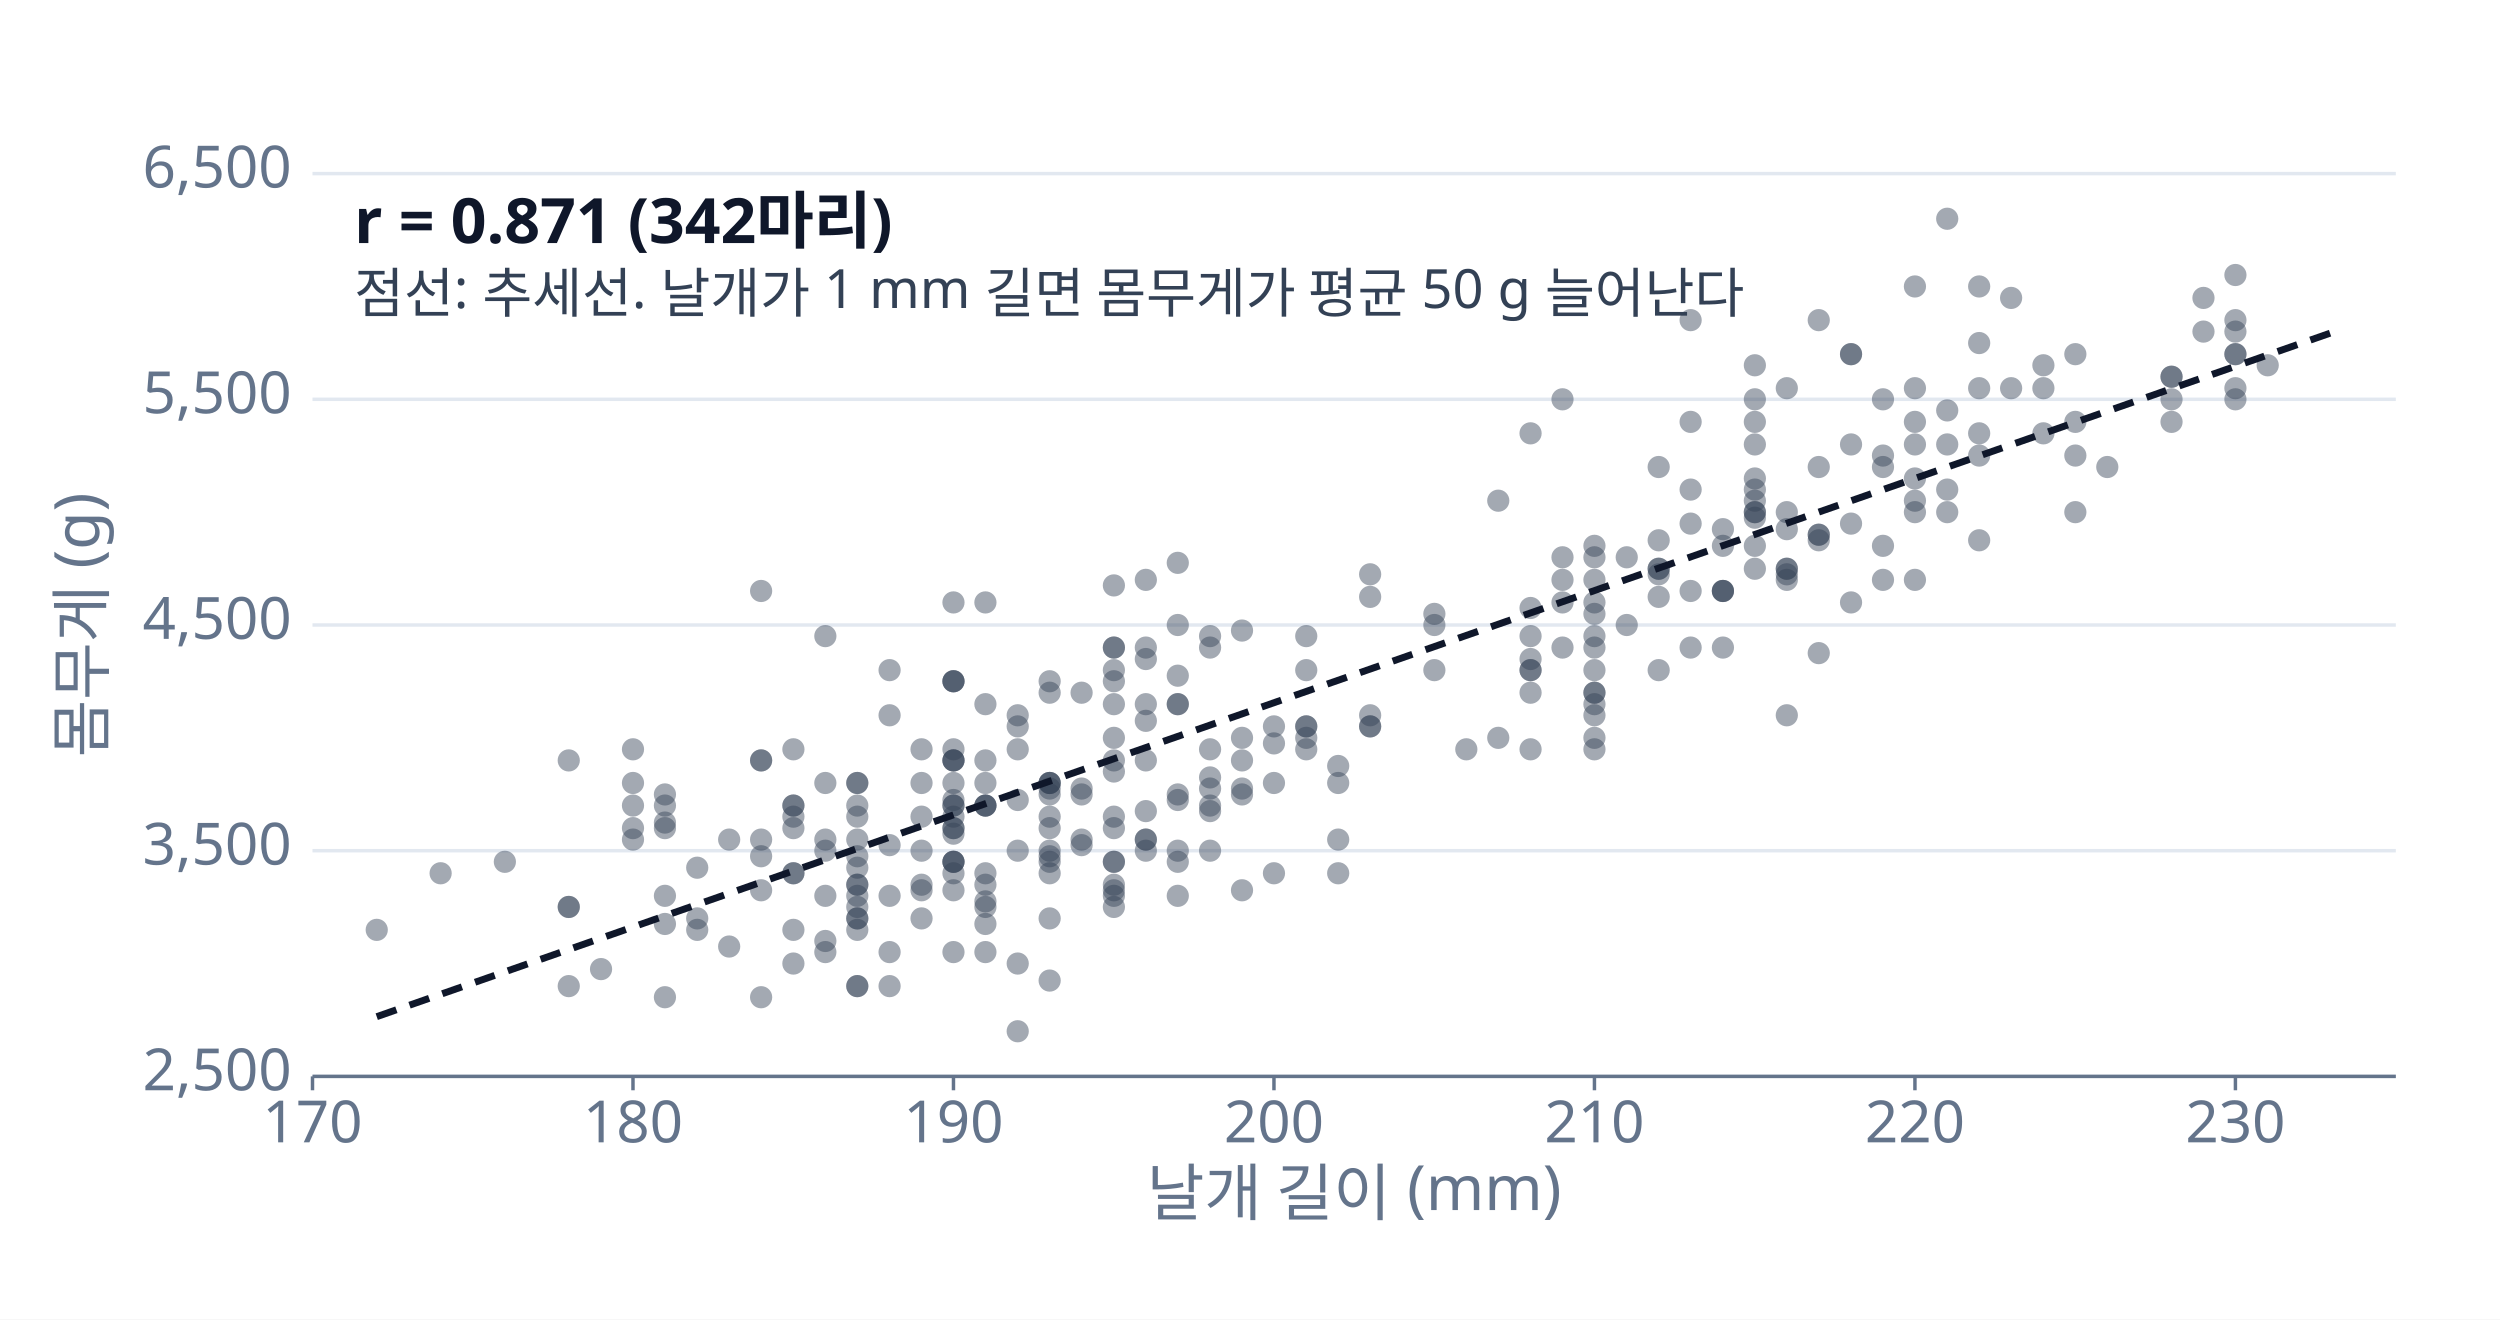
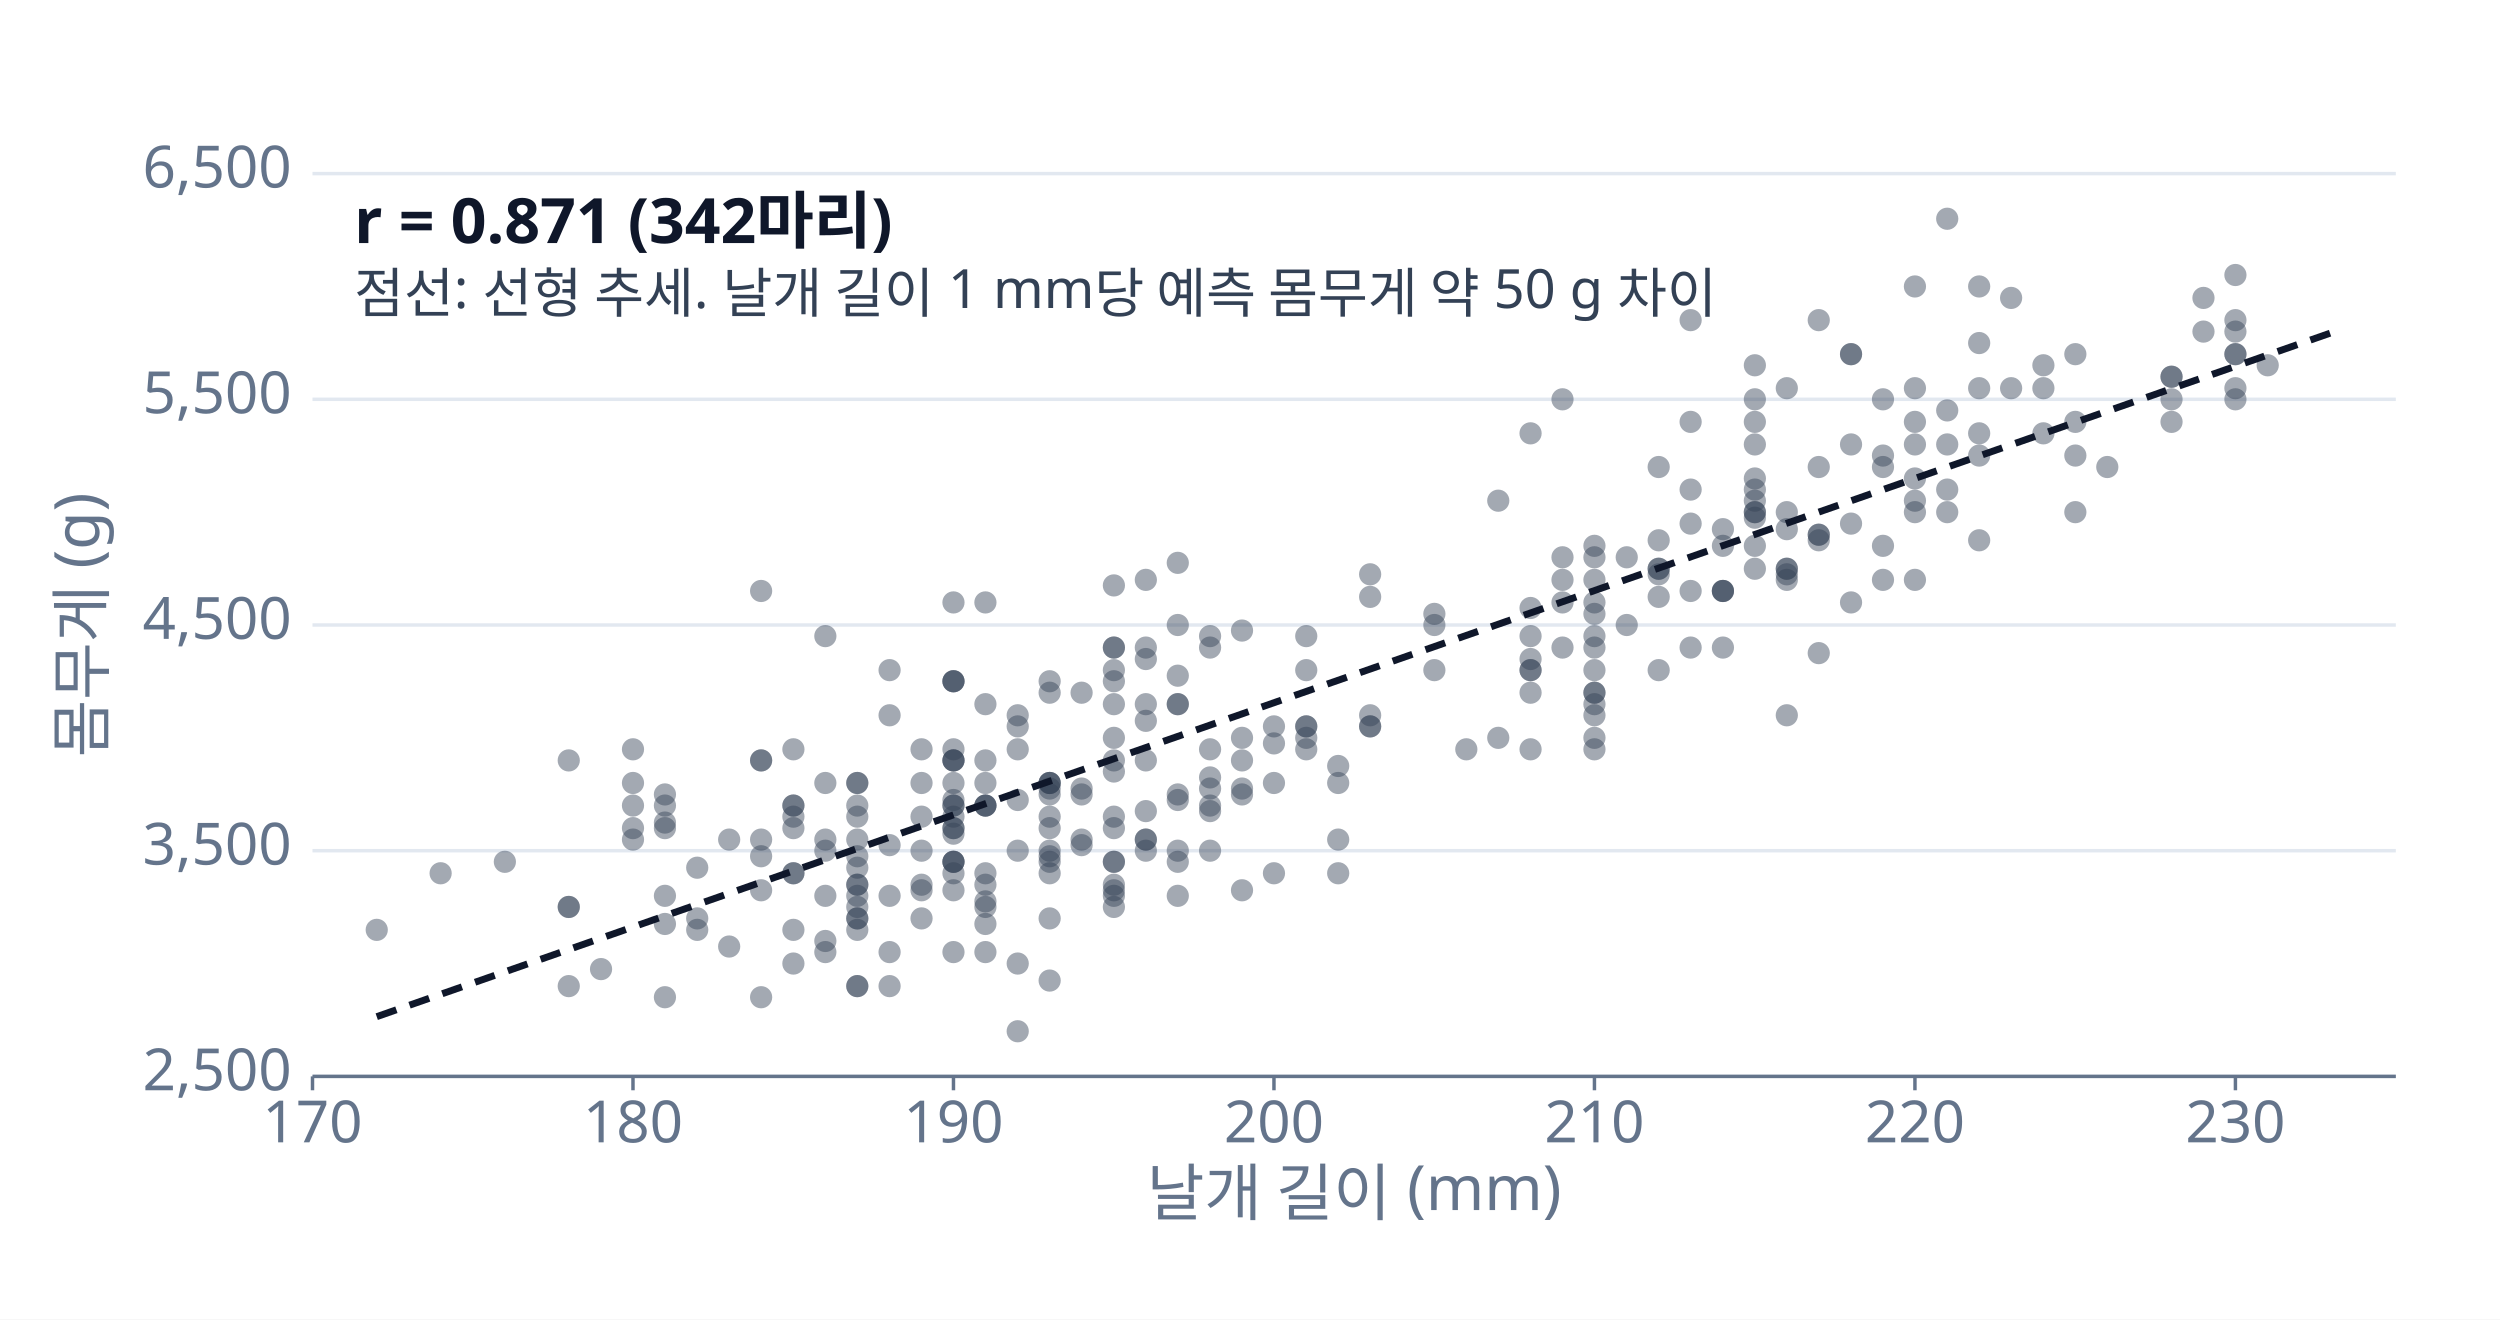
<svg xmlns="http://www.w3.org/2000/svg" viewBox="0 0 720 380" width="720" height="380" font-family="Pretendard, 'Apple SD Gothic Neo', 'Malgun Gothic', 'Noto Sans KR', sans-serif" role="img" aria-label="날개 길이와 몸무게의 산점도">
  <rect width="720" height="380" fill="#ffffff" />
  <line x1="90" x2="690" y1="310.0" y2="310.0" stroke="#e2e8f0" stroke-width="1" />
  <text x="84" y="314.0" font-size="16.8" fill="#64748b" text-anchor="end">2,500</text>
  <line x1="90" x2="690" y1="245.0" y2="245.0" stroke="#e2e8f0" stroke-width="1" />
  <text x="84" y="249.0" font-size="16.8" fill="#64748b" text-anchor="end">3,500</text>
  <line x1="90" x2="690" y1="180.0" y2="180.0" stroke="#e2e8f0" stroke-width="1" />
  <text x="84" y="184.0" font-size="16.8" fill="#64748b" text-anchor="end">4,500</text>
  <line x1="90" x2="690" y1="115.0" y2="115.0" stroke="#e2e8f0" stroke-width="1" />
  <text x="84" y="119.0" font-size="16.8" fill="#64748b" text-anchor="end">5,500</text>
  <line x1="90" x2="690" y1="50.0" y2="50.0" stroke="#e2e8f0" stroke-width="1" />
  <text x="84" y="54.0" font-size="16.8" fill="#64748b" text-anchor="end">6,500</text>
  <line x1="90.0" x2="90.0" y1="310" y2="314" stroke="#64748b" stroke-width="1" />
  <text x="90.0" y="329" font-size="16.8" fill="#64748b" text-anchor="middle">170</text>
  <line x1="182.3" x2="182.3" y1="310" y2="314" stroke="#64748b" stroke-width="1" />
  <text x="182.3" y="329" font-size="16.8" fill="#64748b" text-anchor="middle">180</text>
  <line x1="274.6" x2="274.6" y1="310" y2="314" stroke="#64748b" stroke-width="1" />
  <text x="274.6" y="329" font-size="16.8" fill="#64748b" text-anchor="middle">190</text>
  <line x1="366.9" x2="366.9" y1="310" y2="314" stroke="#64748b" stroke-width="1" />
  <text x="366.9" y="329" font-size="16.8" fill="#64748b" text-anchor="middle">200</text>
  <line x1="459.2" x2="459.2" y1="310" y2="314" stroke="#64748b" stroke-width="1" />
  <text x="459.2" y="329" font-size="16.8" fill="#64748b" text-anchor="middle">210</text>
  <line x1="551.5" x2="551.5" y1="310" y2="314" stroke="#64748b" stroke-width="1" />
  <text x="551.5" y="329" font-size="16.8" fill="#64748b" text-anchor="middle">220</text>
  <line x1="643.8" x2="643.8" y1="310" y2="314" stroke="#64748b" stroke-width="1" />
  <text x="643.8" y="329" font-size="16.8" fill="#64748b" text-anchor="middle">230</text>
  <line x1="90" x2="690" y1="310" y2="310" stroke="#64748b" stroke-width="1" />
  <text x="390" y="350" font-size="18" fill="#64748b" text-anchor="middle">날개 길이 (mm)</text>
  <text x="30" y="180" font-size="18" fill="#64748b" text-anchor="middle" transform="rotate(-90 30 180)">몸무게 (g)</text>
  <circle cx="191.5" cy="228.8" r="3.2" fill="#334155" fill-opacity="0.45" />
  <circle cx="237.7" cy="225.5" r="3.2" fill="#334155" fill-opacity="0.45" />
  <circle cx="320.8" cy="261.2" r="3.2" fill="#334155" fill-opacity="0.45" />
  <circle cx="302.3" cy="248.2" r="3.2" fill="#334155" fill-opacity="0.45" />
  <circle cx="274.6" cy="235.2" r="3.2" fill="#334155" fill-opacity="0.45" />
  <circle cx="191.5" cy="236.9" r="3.2" fill="#334155" fill-opacity="0.45" />
  <circle cx="320.8" cy="168.6" r="3.2" fill="#334155" fill-opacity="0.45" />
  <circle cx="302.3" cy="246.6" r="3.2" fill="#334155" fill-opacity="0.45" />
  <circle cx="274.6" cy="196.2" r="3.2" fill="#334155" fill-opacity="0.45" />
  <circle cx="237.7" cy="258.0" r="3.2" fill="#334155" fill-opacity="0.45" />
  <circle cx="182.3" cy="232.0" r="3.2" fill="#334155" fill-opacity="0.45" />
  <circle cx="200.8" cy="264.5" r="3.2" fill="#334155" fill-opacity="0.45" />
  <circle cx="283.8" cy="225.5" r="3.2" fill="#334155" fill-opacity="0.45" />
  <circle cx="348.5" cy="186.5" r="3.2" fill="#334155" fill-opacity="0.45" />
  <circle cx="228.5" cy="232.0" r="3.2" fill="#334155" fill-opacity="0.45" />
  <circle cx="320.8" cy="248.2" r="3.2" fill="#334155" fill-opacity="0.45" />
  <circle cx="339.2" cy="180.0" r="3.2" fill="#334155" fill-opacity="0.45" />
  <circle cx="219.2" cy="256.4" r="3.2" fill="#334155" fill-opacity="0.45" />
  <circle cx="311.5" cy="199.5" r="3.2" fill="#334155" fill-opacity="0.45" />
  <circle cx="126.9" cy="251.5" r="3.2" fill="#334155" fill-opacity="0.45" />
  <circle cx="182.3" cy="238.5" r="3.2" fill="#334155" fill-opacity="0.45" />
  <circle cx="265.4" cy="225.5" r="3.2" fill="#334155" fill-opacity="0.45" />
  <circle cx="228.5" cy="215.8" r="3.2" fill="#334155" fill-opacity="0.45" />
  <circle cx="182.3" cy="225.5" r="3.2" fill="#334155" fill-opacity="0.45" />
  <circle cx="246.9" cy="225.5" r="3.2" fill="#334155" fill-opacity="0.45" />
  <circle cx="210.0" cy="241.8" r="3.2" fill="#334155" fill-opacity="0.45" />
  <circle cx="246.9" cy="264.5" r="3.2" fill="#334155" fill-opacity="0.45" />
  <circle cx="108.5" cy="267.8" r="3.2" fill="#334155" fill-opacity="0.45" />
  <circle cx="182.3" cy="215.8" r="3.2" fill="#334155" fill-opacity="0.45" />
  <circle cx="163.8" cy="261.2" r="3.2" fill="#334155" fill-opacity="0.45" />
  <circle cx="163.8" cy="219.0" r="3.2" fill="#334155" fill-opacity="0.45" />
  <circle cx="256.2" cy="258.0" r="3.2" fill="#334155" fill-opacity="0.45" />
  <circle cx="219.2" cy="219.0" r="3.2" fill="#334155" fill-opacity="0.45" />
  <circle cx="320.8" cy="256.4" r="3.2" fill="#334155" fill-opacity="0.45" />
  <circle cx="330.0" cy="202.8" r="3.2" fill="#334155" fill-opacity="0.45" />
  <circle cx="274.6" cy="215.8" r="3.2" fill="#334155" fill-opacity="0.45" />
  <circle cx="182.3" cy="241.8" r="3.2" fill="#334155" fill-opacity="0.45" />
  <circle cx="191.5" cy="258.0" r="3.2" fill="#334155" fill-opacity="0.45" />
  <circle cx="219.2" cy="170.2" r="3.2" fill="#334155" fill-opacity="0.45" />
  <circle cx="200.8" cy="267.8" r="3.2" fill="#334155" fill-opacity="0.45" />
  <circle cx="320.8" cy="219.0" r="3.2" fill="#334155" fill-opacity="0.45" />
  <circle cx="237.7" cy="271.0" r="3.2" fill="#334155" fill-opacity="0.45" />
  <circle cx="330.0" cy="186.5" r="3.2" fill="#334155" fill-opacity="0.45" />
  <circle cx="228.5" cy="277.5" r="3.2" fill="#334155" fill-opacity="0.45" />
  <circle cx="274.6" cy="173.5" r="3.2" fill="#334155" fill-opacity="0.45" />
  <circle cx="200.8" cy="249.9" r="3.2" fill="#334155" fill-opacity="0.45" />
  <circle cx="173.1" cy="279.1" r="3.2" fill="#334155" fill-opacity="0.45" />
  <circle cx="274.6" cy="248.2" r="3.2" fill="#334155" fill-opacity="0.45" />
  <circle cx="283.8" cy="202.8" r="3.2" fill="#334155" fill-opacity="0.45" />
  <circle cx="237.7" cy="245.0" r="3.2" fill="#334155" fill-opacity="0.45" />
  <circle cx="256.2" cy="193.0" r="3.2" fill="#334155" fill-opacity="0.45" />
  <circle cx="274.6" cy="248.2" r="3.2" fill="#334155" fill-opacity="0.45" />
  <circle cx="366.9" cy="209.2" r="3.2" fill="#334155" fill-opacity="0.45" />
  <circle cx="246.9" cy="284.0" r="3.2" fill="#334155" fill-opacity="0.45" />
  <circle cx="283.8" cy="232.0" r="3.2" fill="#334155" fill-opacity="0.45" />
  <circle cx="237.7" cy="241.8" r="3.2" fill="#334155" fill-opacity="0.45" />
  <circle cx="302.3" cy="225.5" r="3.2" fill="#334155" fill-opacity="0.45" />
  <circle cx="191.5" cy="287.2" r="3.2" fill="#334155" fill-opacity="0.45" />
  <circle cx="311.5" cy="228.8" r="3.2" fill="#334155" fill-opacity="0.45" />
  <circle cx="228.5" cy="267.8" r="3.2" fill="#334155" fill-opacity="0.45" />
  <circle cx="320.8" cy="186.5" r="3.2" fill="#334155" fill-opacity="0.45" />
  <circle cx="228.5" cy="238.5" r="3.2" fill="#334155" fill-opacity="0.45" />
  <circle cx="293.1" cy="209.2" r="3.2" fill="#334155" fill-opacity="0.45" />
  <circle cx="219.2" cy="287.2" r="3.2" fill="#334155" fill-opacity="0.45" />
  <circle cx="293.1" cy="215.8" r="3.2" fill="#334155" fill-opacity="0.45" />
  <circle cx="320.8" cy="254.8" r="3.2" fill="#334155" fill-opacity="0.45" />
  <circle cx="256.2" cy="206.0" r="3.2" fill="#334155" fill-opacity="0.45" />
  <circle cx="274.6" cy="274.2" r="3.2" fill="#334155" fill-opacity="0.45" />
  <circle cx="348.5" cy="183.2" r="3.2" fill="#334155" fill-opacity="0.45" />
  <circle cx="274.6" cy="238.5" r="3.2" fill="#334155" fill-opacity="0.45" />
  <circle cx="274.6" cy="219.0" r="3.2" fill="#334155" fill-opacity="0.45" />
  <circle cx="330.0" cy="241.8" r="3.2" fill="#334155" fill-opacity="0.45" />
  <circle cx="339.2" cy="202.8" r="3.2" fill="#334155" fill-opacity="0.45" />
  <circle cx="274.6" cy="232.0" r="3.2" fill="#334155" fill-opacity="0.45" />
  <circle cx="320.8" cy="196.2" r="3.2" fill="#334155" fill-opacity="0.45" />
  <circle cx="283.8" cy="232.0" r="3.2" fill="#334155" fill-opacity="0.45" />
  <circle cx="219.2" cy="219.0" r="3.2" fill="#334155" fill-opacity="0.45" />
  <circle cx="246.9" cy="241.8" r="3.2" fill="#334155" fill-opacity="0.45" />
  <circle cx="320.8" cy="212.5" r="3.2" fill="#334155" fill-opacity="0.45" />
  <circle cx="265.4" cy="264.5" r="3.2" fill="#334155" fill-opacity="0.45" />
  <circle cx="330.0" cy="167.0" r="3.2" fill="#334155" fill-opacity="0.45" />
  <circle cx="246.9" cy="225.5" r="3.2" fill="#334155" fill-opacity="0.45" />
  <circle cx="302.3" cy="199.5" r="3.2" fill="#334155" fill-opacity="0.45" />
  <circle cx="283.8" cy="254.8" r="3.2" fill="#334155" fill-opacity="0.45" />
  <circle cx="311.5" cy="241.8" r="3.2" fill="#334155" fill-opacity="0.45" />
  <circle cx="274.6" cy="225.5" r="3.2" fill="#334155" fill-opacity="0.45" />
  <circle cx="265.4" cy="245.0" r="3.2" fill="#334155" fill-opacity="0.45" />
  <circle cx="265.4" cy="215.8" r="3.2" fill="#334155" fill-opacity="0.45" />
  <circle cx="274.6" cy="238.5" r="3.2" fill="#334155" fill-opacity="0.45" />
  <circle cx="385.4" cy="241.8" r="3.2" fill="#334155" fill-opacity="0.45" />
  <circle cx="413.1" cy="193.0" r="3.2" fill="#334155" fill-opacity="0.45" />
  <circle cx="228.5" cy="251.5" r="3.2" fill="#334155" fill-opacity="0.45" />
  <circle cx="237.7" cy="183.2" r="3.2" fill="#334155" fill-opacity="0.45" />
  <circle cx="246.9" cy="258.0" r="3.2" fill="#334155" fill-opacity="0.45" />
  <circle cx="440.8" cy="193.0" r="3.2" fill="#334155" fill-opacity="0.45" />
  <circle cx="274.6" cy="232.0" r="3.2" fill="#334155" fill-opacity="0.45" />
  <circle cx="330.0" cy="189.8" r="3.2" fill="#334155" fill-opacity="0.45" />
  <circle cx="163.8" cy="284.0" r="3.2" fill="#334155" fill-opacity="0.45" />
  <circle cx="293.1" cy="206.0" r="3.2" fill="#334155" fill-opacity="0.45" />
  <circle cx="293.1" cy="230.4" r="3.2" fill="#334155" fill-opacity="0.45" />
  <circle cx="394.6" cy="165.4" r="3.2" fill="#334155" fill-opacity="0.45" />
  <circle cx="210.0" cy="272.6" r="3.2" fill="#334155" fill-opacity="0.45" />
  <circle cx="274.6" cy="196.2" r="3.2" fill="#334155" fill-opacity="0.45" />
  <circle cx="302.3" cy="282.4" r="3.2" fill="#334155" fill-opacity="0.45" />
  <circle cx="219.2" cy="241.8" r="3.2" fill="#334155" fill-opacity="0.45" />
  <circle cx="357.7" cy="228.8" r="3.2" fill="#334155" fill-opacity="0.45" />
  <circle cx="274.6" cy="219.0" r="3.2" fill="#334155" fill-opacity="0.45" />
  <circle cx="191.5" cy="266.1" r="3.2" fill="#334155" fill-opacity="0.45" />
  <circle cx="339.2" cy="162.1" r="3.2" fill="#334155" fill-opacity="0.45" />
  <circle cx="348.5" cy="223.9" r="3.2" fill="#334155" fill-opacity="0.45" />
  <circle cx="283.8" cy="173.5" r="3.2" fill="#334155" fill-opacity="0.45" />
  <circle cx="302.3" cy="264.5" r="3.2" fill="#334155" fill-opacity="0.45" />
  <circle cx="339.2" cy="194.6" r="3.2" fill="#334155" fill-opacity="0.45" />
  <circle cx="283.8" cy="219.0" r="3.2" fill="#334155" fill-opacity="0.45" />
  <circle cx="330.0" cy="207.6" r="3.2" fill="#334155" fill-opacity="0.45" />
  <circle cx="256.2" cy="284.0" r="3.2" fill="#334155" fill-opacity="0.45" />
  <circle cx="357.7" cy="227.1" r="3.2" fill="#334155" fill-opacity="0.45" />
  <circle cx="265.4" cy="254.8" r="3.2" fill="#334155" fill-opacity="0.45" />
  <circle cx="265.4" cy="256.4" r="3.2" fill="#334155" fill-opacity="0.45" />
  <circle cx="246.9" cy="267.8" r="3.2" fill="#334155" fill-opacity="0.45" />
  <circle cx="348.5" cy="245.0" r="3.2" fill="#334155" fill-opacity="0.45" />
  <circle cx="145.4" cy="248.2" r="3.2" fill="#334155" fill-opacity="0.45" />
  <circle cx="385.4" cy="220.6" r="3.2" fill="#334155" fill-opacity="0.45" />
  <circle cx="237.7" cy="274.2" r="3.2" fill="#334155" fill-opacity="0.45" />
  <circle cx="357.7" cy="212.5" r="3.2" fill="#334155" fill-opacity="0.45" />
  <circle cx="283.8" cy="259.6" r="3.2" fill="#334155" fill-opacity="0.45" />
  <circle cx="320.8" cy="193.0" r="3.2" fill="#334155" fill-opacity="0.45" />
  <circle cx="283.8" cy="274.2" r="3.2" fill="#334155" fill-opacity="0.45" />
  <circle cx="459.2" cy="212.5" r="3.2" fill="#334155" fill-opacity="0.45" />
  <circle cx="274.6" cy="256.4" r="3.2" fill="#334155" fill-opacity="0.45" />
  <circle cx="339.2" cy="245.0" r="3.2" fill="#334155" fill-opacity="0.45" />
  <circle cx="302.3" cy="245.0" r="3.2" fill="#334155" fill-opacity="0.45" />
  <circle cx="357.7" cy="181.6" r="3.2" fill="#334155" fill-opacity="0.45" />
  <circle cx="246.9" cy="249.9" r="3.2" fill="#334155" fill-opacity="0.45" />
  <circle cx="274.6" cy="219.0" r="3.2" fill="#334155" fill-opacity="0.45" />
  <circle cx="283.8" cy="266.1" r="3.2" fill="#334155" fill-opacity="0.45" />
  <circle cx="366.9" cy="214.1" r="3.2" fill="#334155" fill-opacity="0.45" />
  <circle cx="228.5" cy="251.5" r="3.2" fill="#334155" fill-opacity="0.45" />
  <circle cx="302.3" cy="196.2" r="3.2" fill="#334155" fill-opacity="0.45" />
  <circle cx="302.3" cy="251.5" r="3.2" fill="#334155" fill-opacity="0.45" />
  <circle cx="246.9" cy="246.6" r="3.2" fill="#334155" fill-opacity="0.45" />
  <circle cx="256.2" cy="274.2" r="3.2" fill="#334155" fill-opacity="0.45" />
  <circle cx="274.6" cy="230.4" r="3.2" fill="#334155" fill-opacity="0.45" />
  <circle cx="293.1" cy="277.5" r="3.2" fill="#334155" fill-opacity="0.45" />
  <circle cx="228.5" cy="235.2" r="3.2" fill="#334155" fill-opacity="0.45" />
  <circle cx="274.6" cy="196.2" r="3.2" fill="#334155" fill-opacity="0.45" />
  <circle cx="219.2" cy="246.6" r="3.2" fill="#334155" fill-opacity="0.45" />
  <circle cx="320.8" cy="248.2" r="3.2" fill="#334155" fill-opacity="0.45" />
  <circle cx="302.3" cy="228.8" r="3.2" fill="#334155" fill-opacity="0.45" />
  <circle cx="246.9" cy="232.0" r="3.2" fill="#334155" fill-opacity="0.45" />
  <circle cx="376.2" cy="212.5" r="3.2" fill="#334155" fill-opacity="0.45" />
  <circle cx="468.5" cy="180.0" r="3.2" fill="#334155" fill-opacity="0.45" />
  <circle cx="643.8" cy="102.0" r="3.2" fill="#334155" fill-opacity="0.45" />
  <circle cx="459.2" cy="183.2" r="3.2" fill="#334155" fill-opacity="0.45" />
  <circle cx="533.1" cy="102.0" r="3.2" fill="#334155" fill-opacity="0.45" />
  <circle cx="505.4" cy="121.5" r="3.2" fill="#334155" fill-opacity="0.45" />
  <circle cx="459.2" cy="176.8" r="3.2" fill="#334155" fill-opacity="0.45" />
  <circle cx="468.5" cy="160.5" r="3.2" fill="#334155" fill-opacity="0.45" />
  <circle cx="542.3" cy="134.5" r="3.2" fill="#334155" fill-opacity="0.45" />
  <circle cx="450.0" cy="186.5" r="3.2" fill="#334155" fill-opacity="0.45" />
  <circle cx="505.4" cy="137.8" r="3.2" fill="#334155" fill-opacity="0.45" />
  <circle cx="496.2" cy="170.2" r="3.2" fill="#334155" fill-opacity="0.45" />
  <circle cx="514.6" cy="111.8" r="3.2" fill="#334155" fill-opacity="0.45" />
  <circle cx="496.2" cy="170.2" r="3.2" fill="#334155" fill-opacity="0.45" />
  <circle cx="486.9" cy="92.2" r="3.2" fill="#334155" fill-opacity="0.45" />
  <circle cx="459.2" cy="199.5" r="3.2" fill="#334155" fill-opacity="0.45" />
  <circle cx="523.8" cy="92.2" r="3.2" fill="#334155" fill-opacity="0.45" />
  <circle cx="459.2" cy="202.8" r="3.2" fill="#334155" fill-opacity="0.45" />
  <circle cx="560.8" cy="63.0" r="3.2" fill="#334155" fill-opacity="0.45" />
  <circle cx="450.0" cy="160.5" r="3.2" fill="#334155" fill-opacity="0.45" />
  <circle cx="570.0" cy="124.8" r="3.2" fill="#334155" fill-opacity="0.45" />
  <circle cx="533.1" cy="102.0" r="3.2" fill="#334155" fill-opacity="0.45" />
  <circle cx="505.4" cy="147.5" r="3.2" fill="#334155" fill-opacity="0.45" />
  <circle cx="486.9" cy="186.5" r="3.2" fill="#334155" fill-opacity="0.45" />
  <circle cx="505.4" cy="144.2" r="3.2" fill="#334155" fill-opacity="0.45" />
  <circle cx="505.4" cy="147.5" r="3.2" fill="#334155" fill-opacity="0.45" />
  <circle cx="505.4" cy="141.0" r="3.2" fill="#334155" fill-opacity="0.45" />
  <circle cx="514.6" cy="206.0" r="3.2" fill="#334155" fill-opacity="0.45" />
  <circle cx="505.4" cy="105.2" r="3.2" fill="#334155" fill-opacity="0.45" />
  <circle cx="459.2" cy="173.5" r="3.2" fill="#334155" fill-opacity="0.45" />
  <circle cx="551.5" cy="111.8" r="3.2" fill="#334155" fill-opacity="0.45" />
  <circle cx="570.0" cy="131.2" r="3.2" fill="#334155" fill-opacity="0.45" />
  <circle cx="450.0" cy="167.0" r="3.2" fill="#334155" fill-opacity="0.45" />
  <circle cx="431.5" cy="144.2" r="3.2" fill="#334155" fill-opacity="0.45" />
  <circle cx="643.8" cy="79.2" r="3.2" fill="#334155" fill-opacity="0.45" />
  <circle cx="551.5" cy="137.8" r="3.2" fill="#334155" fill-opacity="0.45" />
  <circle cx="551.5" cy="121.5" r="3.2" fill="#334155" fill-opacity="0.45" />
  <circle cx="486.9" cy="150.8" r="3.2" fill="#334155" fill-opacity="0.45" />
  <circle cx="542.3" cy="131.2" r="3.2" fill="#334155" fill-opacity="0.45" />
  <circle cx="440.8" cy="189.8" r="3.2" fill="#334155" fill-opacity="0.45" />
  <circle cx="440.8" cy="124.8" r="3.2" fill="#334155" fill-opacity="0.45" />
  <circle cx="440.8" cy="215.8" r="3.2" fill="#334155" fill-opacity="0.45" />
  <circle cx="597.7" cy="102.0" r="3.2" fill="#334155" fill-opacity="0.45" />
  <circle cx="459.2" cy="193.0" r="3.2" fill="#334155" fill-opacity="0.45" />
  <circle cx="514.6" cy="163.8" r="3.2" fill="#334155" fill-opacity="0.45" />
  <circle cx="570.0" cy="111.8" r="3.2" fill="#334155" fill-opacity="0.45" />
  <circle cx="523.8" cy="154.0" r="3.2" fill="#334155" fill-opacity="0.45" />
  <circle cx="459.2" cy="199.5" r="3.2" fill="#334155" fill-opacity="0.45" />
  <circle cx="597.7" cy="121.5" r="3.2" fill="#334155" fill-opacity="0.45" />
  <circle cx="486.9" cy="141.0" r="3.2" fill="#334155" fill-opacity="0.45" />
  <circle cx="505.4" cy="128.0" r="3.2" fill="#334155" fill-opacity="0.45" />
  <circle cx="459.2" cy="157.2" r="3.2" fill="#334155" fill-opacity="0.45" />
  <circle cx="551.5" cy="128.0" r="3.2" fill="#334155" fill-opacity="0.45" />
  <circle cx="459.2" cy="186.5" r="3.2" fill="#334155" fill-opacity="0.45" />
  <circle cx="597.7" cy="147.5" r="3.2" fill="#334155" fill-opacity="0.45" />
  <circle cx="523.8" cy="154.0" r="3.2" fill="#334155" fill-opacity="0.45" />
  <circle cx="551.5" cy="144.2" r="3.2" fill="#334155" fill-opacity="0.45" />
  <circle cx="440.8" cy="193.0" r="3.2" fill="#334155" fill-opacity="0.45" />
  <circle cx="551.5" cy="147.5" r="3.2" fill="#334155" fill-opacity="0.45" />
  <circle cx="440.8" cy="183.2" r="3.2" fill="#334155" fill-opacity="0.45" />
  <circle cx="588.5" cy="111.8" r="3.2" fill="#334155" fill-opacity="0.45" />
  <circle cx="440.8" cy="199.5" r="3.2" fill="#334155" fill-opacity="0.45" />
  <circle cx="560.8" cy="128.0" r="3.2" fill="#334155" fill-opacity="0.45" />
  <circle cx="496.2" cy="186.5" r="3.2" fill="#334155" fill-opacity="0.45" />
  <circle cx="653.1" cy="105.2" r="3.2" fill="#334155" fill-opacity="0.45" />
  <circle cx="542.3" cy="167.0" r="3.2" fill="#334155" fill-opacity="0.45" />
  <circle cx="643.8" cy="102.0" r="3.2" fill="#334155" fill-opacity="0.45" />
  <circle cx="496.2" cy="170.2" r="3.2" fill="#334155" fill-opacity="0.45" />
  <circle cx="634.6" cy="95.5" r="3.2" fill="#334155" fill-opacity="0.45" />
  <circle cx="551.5" cy="167.0" r="3.2" fill="#334155" fill-opacity="0.45" />
  <circle cx="579.2" cy="111.8" r="3.2" fill="#334155" fill-opacity="0.45" />
  <circle cx="514.6" cy="163.8" r="3.2" fill="#334155" fill-opacity="0.45" />
  <circle cx="560.8" cy="147.5" r="3.2" fill="#334155" fill-opacity="0.45" />
  <circle cx="560.8" cy="141.0" r="3.2" fill="#334155" fill-opacity="0.45" />
  <circle cx="523.8" cy="134.5" r="3.2" fill="#334155" fill-opacity="0.45" />
  <circle cx="514.6" cy="167.0" r="3.2" fill="#334155" fill-opacity="0.45" />
  <circle cx="643.8" cy="95.5" r="3.2" fill="#334155" fill-opacity="0.45" />
  <circle cx="450.0" cy="173.5" r="3.2" fill="#334155" fill-opacity="0.45" />
  <circle cx="551.5" cy="82.5" r="3.2" fill="#334155" fill-opacity="0.45" />
  <circle cx="505.4" cy="163.8" r="3.2" fill="#334155" fill-opacity="0.45" />
  <circle cx="579.2" cy="85.8" r="3.2" fill="#334155" fill-opacity="0.45" />
  <circle cx="477.7" cy="171.9" r="3.2" fill="#334155" fill-opacity="0.45" />
  <circle cx="560.8" cy="118.2" r="3.2" fill="#334155" fill-opacity="0.45" />
  <circle cx="477.7" cy="165.4" r="3.2" fill="#334155" fill-opacity="0.45" />
  <circle cx="588.5" cy="124.8" r="3.2" fill="#334155" fill-opacity="0.45" />
  <circle cx="477.7" cy="163.8" r="3.2" fill="#334155" fill-opacity="0.45" />
  <circle cx="625.4" cy="108.5" r="3.2" fill="#334155" fill-opacity="0.45" />
  <circle cx="533.1" cy="173.5" r="3.2" fill="#334155" fill-opacity="0.45" />
  <circle cx="533.1" cy="128.0" r="3.2" fill="#334155" fill-opacity="0.45" />
  <circle cx="477.7" cy="155.6" r="3.2" fill="#334155" fill-opacity="0.45" />
  <circle cx="643.8" cy="111.8" r="3.2" fill="#334155" fill-opacity="0.45" />
  <circle cx="533.1" cy="150.8" r="3.2" fill="#334155" fill-opacity="0.45" />
  <circle cx="625.4" cy="121.5" r="3.2" fill="#334155" fill-opacity="0.45" />
  <circle cx="477.7" cy="163.8" r="3.2" fill="#334155" fill-opacity="0.45" />
  <circle cx="588.5" cy="105.2" r="3.2" fill="#334155" fill-opacity="0.45" />
  <circle cx="496.2" cy="157.2" r="3.2" fill="#334155" fill-opacity="0.45" />
  <circle cx="606.9" cy="134.5" r="3.2" fill="#334155" fill-opacity="0.45" />
  <circle cx="514.6" cy="152.4" r="3.2" fill="#334155" fill-opacity="0.45" />
  <circle cx="570.0" cy="155.6" r="3.2" fill="#334155" fill-opacity="0.45" />
  <circle cx="394.6" cy="171.9" r="3.2" fill="#334155" fill-opacity="0.45" />
  <circle cx="597.7" cy="131.2" r="3.2" fill="#334155" fill-opacity="0.45" />
  <circle cx="542.3" cy="157.2" r="3.2" fill="#334155" fill-opacity="0.45" />
  <circle cx="625.4" cy="108.5" r="3.2" fill="#334155" fill-opacity="0.45" />
  <circle cx="505.4" cy="149.1" r="3.2" fill="#334155" fill-opacity="0.45" />
  <circle cx="625.4" cy="115.0" r="3.2" fill="#334155" fill-opacity="0.45" />
  <circle cx="514.6" cy="165.4" r="3.2" fill="#334155" fill-opacity="0.45" />
  <circle cx="505.4" cy="115.0" r="3.2" fill="#334155" fill-opacity="0.45" />
  <circle cx="459.2" cy="167.0" r="3.2" fill="#334155" fill-opacity="0.45" />
  <circle cx="542.3" cy="115.0" r="3.2" fill="#334155" fill-opacity="0.45" />
  <circle cx="440.8" cy="175.1" r="3.2" fill="#334155" fill-opacity="0.45" />
  <circle cx="450.0" cy="115.0" r="3.2" fill="#334155" fill-opacity="0.45" />
  <circle cx="514.6" cy="147.5" r="3.2" fill="#334155" fill-opacity="0.45" />
  <circle cx="634.6" cy="85.8" r="3.2" fill="#334155" fill-opacity="0.45" />
  <circle cx="486.9" cy="170.2" r="3.2" fill="#334155" fill-opacity="0.45" />
  <circle cx="643.8" cy="115.0" r="3.2" fill="#334155" fill-opacity="0.45" />
  <circle cx="523.8" cy="188.1" r="3.2" fill="#334155" fill-opacity="0.45" />
  <circle cx="643.8" cy="92.2" r="3.2" fill="#334155" fill-opacity="0.45" />
  <circle cx="523.8" cy="155.6" r="3.2" fill="#334155" fill-opacity="0.45" />
  <circle cx="570.0" cy="82.5" r="3.2" fill="#334155" fill-opacity="0.45" />
  <circle cx="496.2" cy="152.4" r="3.2" fill="#334155" fill-opacity="0.45" />
  <circle cx="505.4" cy="157.2" r="3.2" fill="#334155" fill-opacity="0.45" />
  <circle cx="570.0" cy="98.8" r="3.2" fill="#334155" fill-opacity="0.45" />
  <circle cx="477.7" cy="134.5" r="3.2" fill="#334155" fill-opacity="0.45" />
  <circle cx="486.9" cy="121.5" r="3.2" fill="#334155" fill-opacity="0.45" />
  <circle cx="293.1" cy="245.0" r="3.2" fill="#334155" fill-opacity="0.45" />
  <circle cx="330.0" cy="219.0" r="3.2" fill="#334155" fill-opacity="0.45" />
  <circle cx="302.3" cy="235.2" r="3.2" fill="#334155" fill-opacity="0.45" />
  <circle cx="256.2" cy="243.4" r="3.2" fill="#334155" fill-opacity="0.45" />
  <circle cx="339.2" cy="230.4" r="3.2" fill="#334155" fill-opacity="0.45" />
  <circle cx="348.5" cy="215.8" r="3.2" fill="#334155" fill-opacity="0.45" />
  <circle cx="163.8" cy="261.2" r="3.2" fill="#334155" fill-opacity="0.45" />
  <circle cx="339.2" cy="228.8" r="3.2" fill="#334155" fill-opacity="0.45" />
  <circle cx="320.8" cy="202.8" r="3.2" fill="#334155" fill-opacity="0.45" />
  <circle cx="348.5" cy="232.0" r="3.2" fill="#334155" fill-opacity="0.45" />
  <circle cx="302.3" cy="225.5" r="3.2" fill="#334155" fill-opacity="0.45" />
  <circle cx="311.5" cy="227.1" r="3.2" fill="#334155" fill-opacity="0.45" />
  <circle cx="228.5" cy="232.0" r="3.2" fill="#334155" fill-opacity="0.45" />
  <circle cx="376.2" cy="209.2" r="3.2" fill="#334155" fill-opacity="0.45" />
  <circle cx="274.6" cy="240.1" r="3.2" fill="#334155" fill-opacity="0.45" />
  <circle cx="376.2" cy="209.2" r="3.2" fill="#334155" fill-opacity="0.45" />
  <circle cx="339.2" cy="258.0" r="3.2" fill="#334155" fill-opacity="0.45" />
  <circle cx="191.5" cy="232.0" r="3.2" fill="#334155" fill-opacity="0.45" />
  <circle cx="274.6" cy="248.2" r="3.2" fill="#334155" fill-opacity="0.45" />
  <circle cx="320.8" cy="186.5" r="3.2" fill="#334155" fill-opacity="0.45" />
  <circle cx="191.5" cy="238.5" r="3.2" fill="#334155" fill-opacity="0.45" />
  <circle cx="283.8" cy="251.5" r="3.2" fill="#334155" fill-opacity="0.45" />
  <circle cx="246.9" cy="284.0" r="3.2" fill="#334155" fill-opacity="0.45" />
  <circle cx="302.3" cy="225.5" r="3.2" fill="#334155" fill-opacity="0.45" />
  <circle cx="320.8" cy="258.0" r="3.2" fill="#334155" fill-opacity="0.45" />
  <circle cx="339.2" cy="202.8" r="3.2" fill="#334155" fill-opacity="0.45" />
  <circle cx="366.9" cy="251.5" r="3.2" fill="#334155" fill-opacity="0.45" />
  <circle cx="366.9" cy="225.5" r="3.2" fill="#334155" fill-opacity="0.45" />
  <circle cx="283.8" cy="232.0" r="3.2" fill="#334155" fill-opacity="0.45" />
  <circle cx="413.1" cy="176.8" r="3.2" fill="#334155" fill-opacity="0.45" />
  <circle cx="246.9" cy="264.5" r="3.2" fill="#334155" fill-opacity="0.45" />
  <circle cx="376.2" cy="193.0" r="3.2" fill="#334155" fill-opacity="0.45" />
  <circle cx="246.9" cy="254.8" r="3.2" fill="#334155" fill-opacity="0.45" />
  <circle cx="394.6" cy="206.0" r="3.2" fill="#334155" fill-opacity="0.45" />
  <circle cx="320.8" cy="238.5" r="3.2" fill="#334155" fill-opacity="0.45" />
  <circle cx="357.7" cy="219.0" r="3.2" fill="#334155" fill-opacity="0.45" />
  <circle cx="320.8" cy="222.2" r="3.2" fill="#334155" fill-opacity="0.45" />
  <circle cx="459.2" cy="160.5" r="3.2" fill="#334155" fill-opacity="0.45" />
  <circle cx="293.1" cy="297.0" r="3.2" fill="#334155" fill-opacity="0.45" />
  <circle cx="413.1" cy="180.0" r="3.2" fill="#334155" fill-opacity="0.45" />
  <circle cx="459.2" cy="215.8" r="3.2" fill="#334155" fill-opacity="0.45" />
  <circle cx="246.9" cy="235.2" r="3.2" fill="#334155" fill-opacity="0.45" />
  <circle cx="330.0" cy="241.8" r="3.2" fill="#334155" fill-opacity="0.45" />
  <circle cx="330.0" cy="245.0" r="3.2" fill="#334155" fill-opacity="0.45" />
  <circle cx="330.0" cy="233.6" r="3.2" fill="#334155" fill-opacity="0.45" />
  <circle cx="376.2" cy="183.2" r="3.2" fill="#334155" fill-opacity="0.45" />
  <circle cx="274.6" cy="251.5" r="3.2" fill="#334155" fill-opacity="0.45" />
  <circle cx="477.7" cy="193.0" r="3.2" fill="#334155" fill-opacity="0.45" />
  <circle cx="246.9" cy="261.2" r="3.2" fill="#334155" fill-opacity="0.45" />
  <circle cx="348.5" cy="233.6" r="3.2" fill="#334155" fill-opacity="0.45" />
  <circle cx="357.7" cy="256.4" r="3.2" fill="#334155" fill-opacity="0.45" />
  <circle cx="376.2" cy="215.8" r="3.2" fill="#334155" fill-opacity="0.45" />
  <circle cx="302.3" cy="238.5" r="3.2" fill="#334155" fill-opacity="0.45" />
  <circle cx="394.6" cy="209.2" r="3.2" fill="#334155" fill-opacity="0.45" />
  <circle cx="246.9" cy="254.8" r="3.2" fill="#334155" fill-opacity="0.45" />
  <circle cx="339.2" cy="248.2" r="3.2" fill="#334155" fill-opacity="0.45" />
  <circle cx="283.8" cy="261.2" r="3.2" fill="#334155" fill-opacity="0.45" />
  <circle cx="394.6" cy="209.2" r="3.2" fill="#334155" fill-opacity="0.45" />
  <circle cx="385.4" cy="225.5" r="3.2" fill="#334155" fill-opacity="0.45" />
  <circle cx="311.5" cy="243.4" r="3.2" fill="#334155" fill-opacity="0.45" />
  <circle cx="422.3" cy="215.8" r="3.2" fill="#334155" fill-opacity="0.45" />
  <circle cx="265.4" cy="235.2" r="3.2" fill="#334155" fill-opacity="0.45" />
  <circle cx="320.8" cy="235.2" r="3.2" fill="#334155" fill-opacity="0.45" />
  <circle cx="431.5" cy="212.5" r="3.2" fill="#334155" fill-opacity="0.45" />
  <circle cx="385.4" cy="251.5" r="3.2" fill="#334155" fill-opacity="0.45" />
  <circle cx="302.3" cy="227.1" r="3.2" fill="#334155" fill-opacity="0.45" />
  <circle cx="459.2" cy="206.0" r="3.2" fill="#334155" fill-opacity="0.45" />
  <circle cx="348.5" cy="227.1" r="3.2" fill="#334155" fill-opacity="0.45" />
  <line x1="108.5" x2="671.5" y1="292.8" y2="95.8" stroke="#0f172a" stroke-width="2" stroke-dasharray="6 4" />
  <text x="102" y="70" font-size="18" fill="#0f172a" text-anchor="start" font-weight="600">r = 0.871 (342마리)</text>
-   <text x="102" y="90" font-size="15.6" fill="#334155" text-anchor="start">점선: 추세선. 날개가 1 mm 길면 몸무게가 평균 50 g 늘어난다</text>
+   <text x="102" y="90" font-size="15.6" fill="#334155" text-anchor="start">점선: 선형 추세. 날개 길이 1 mm당 예측 몸무게 약 50 g 차이</text>
</svg>
